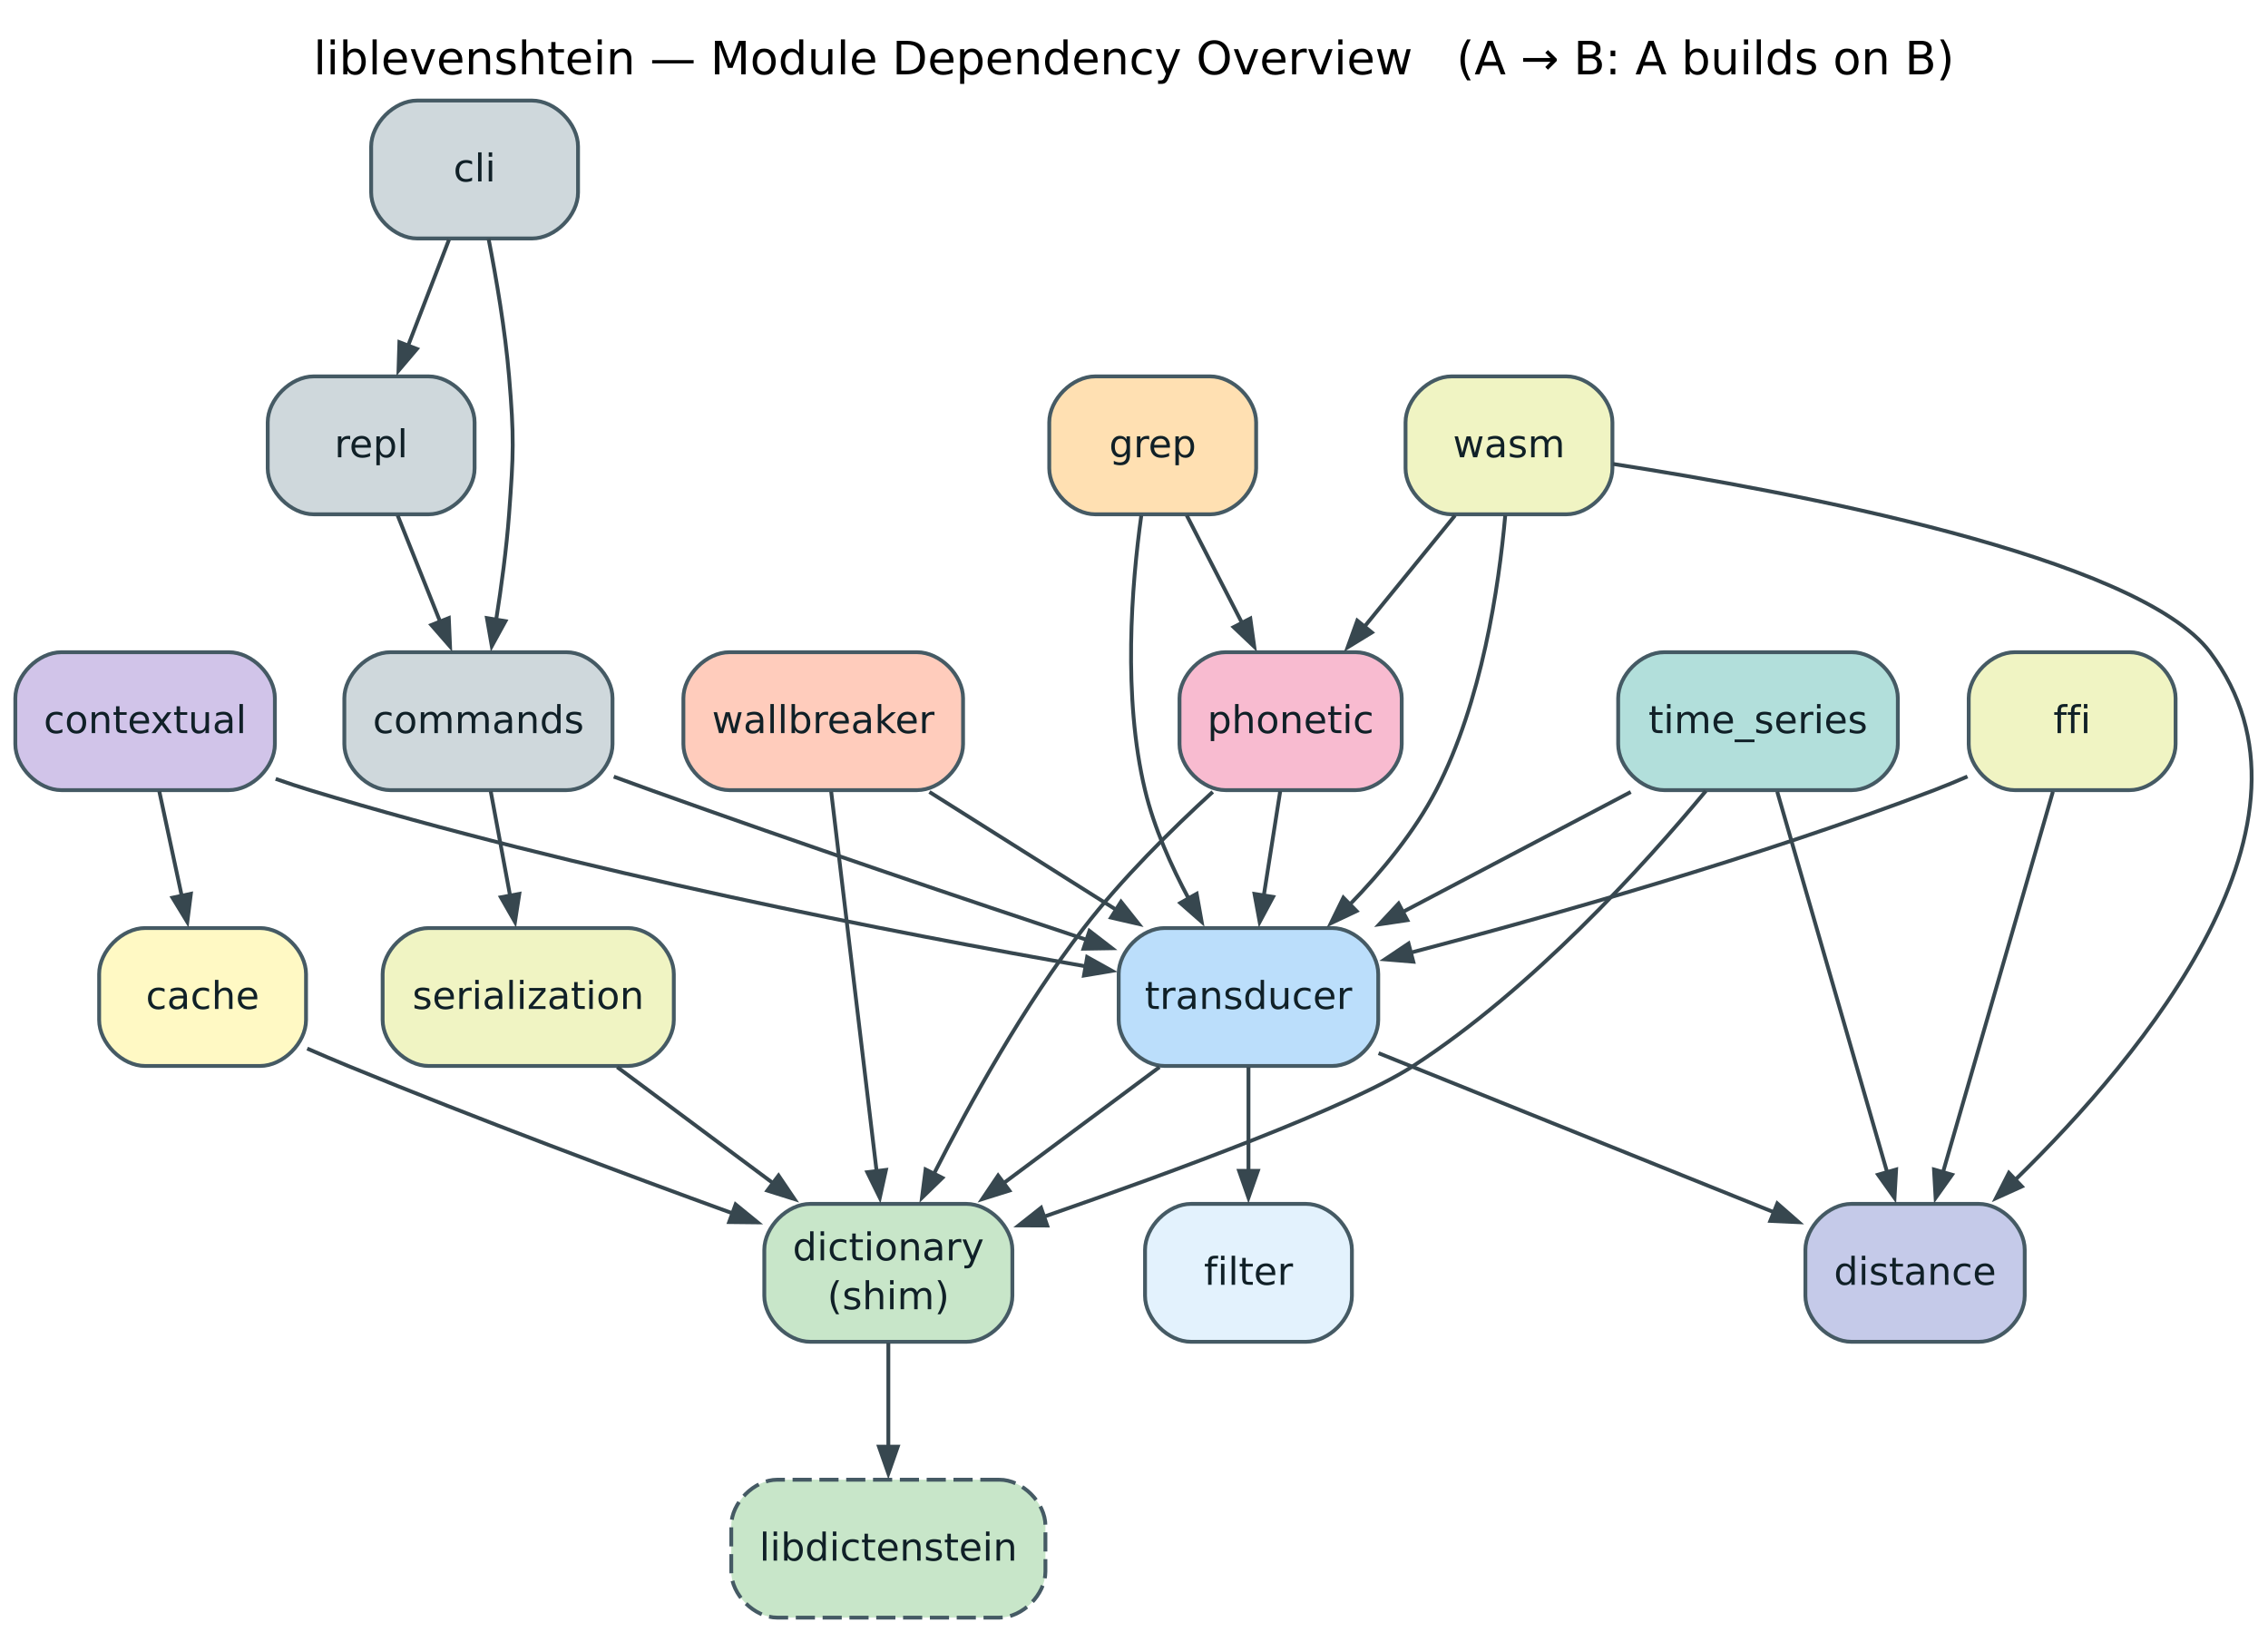
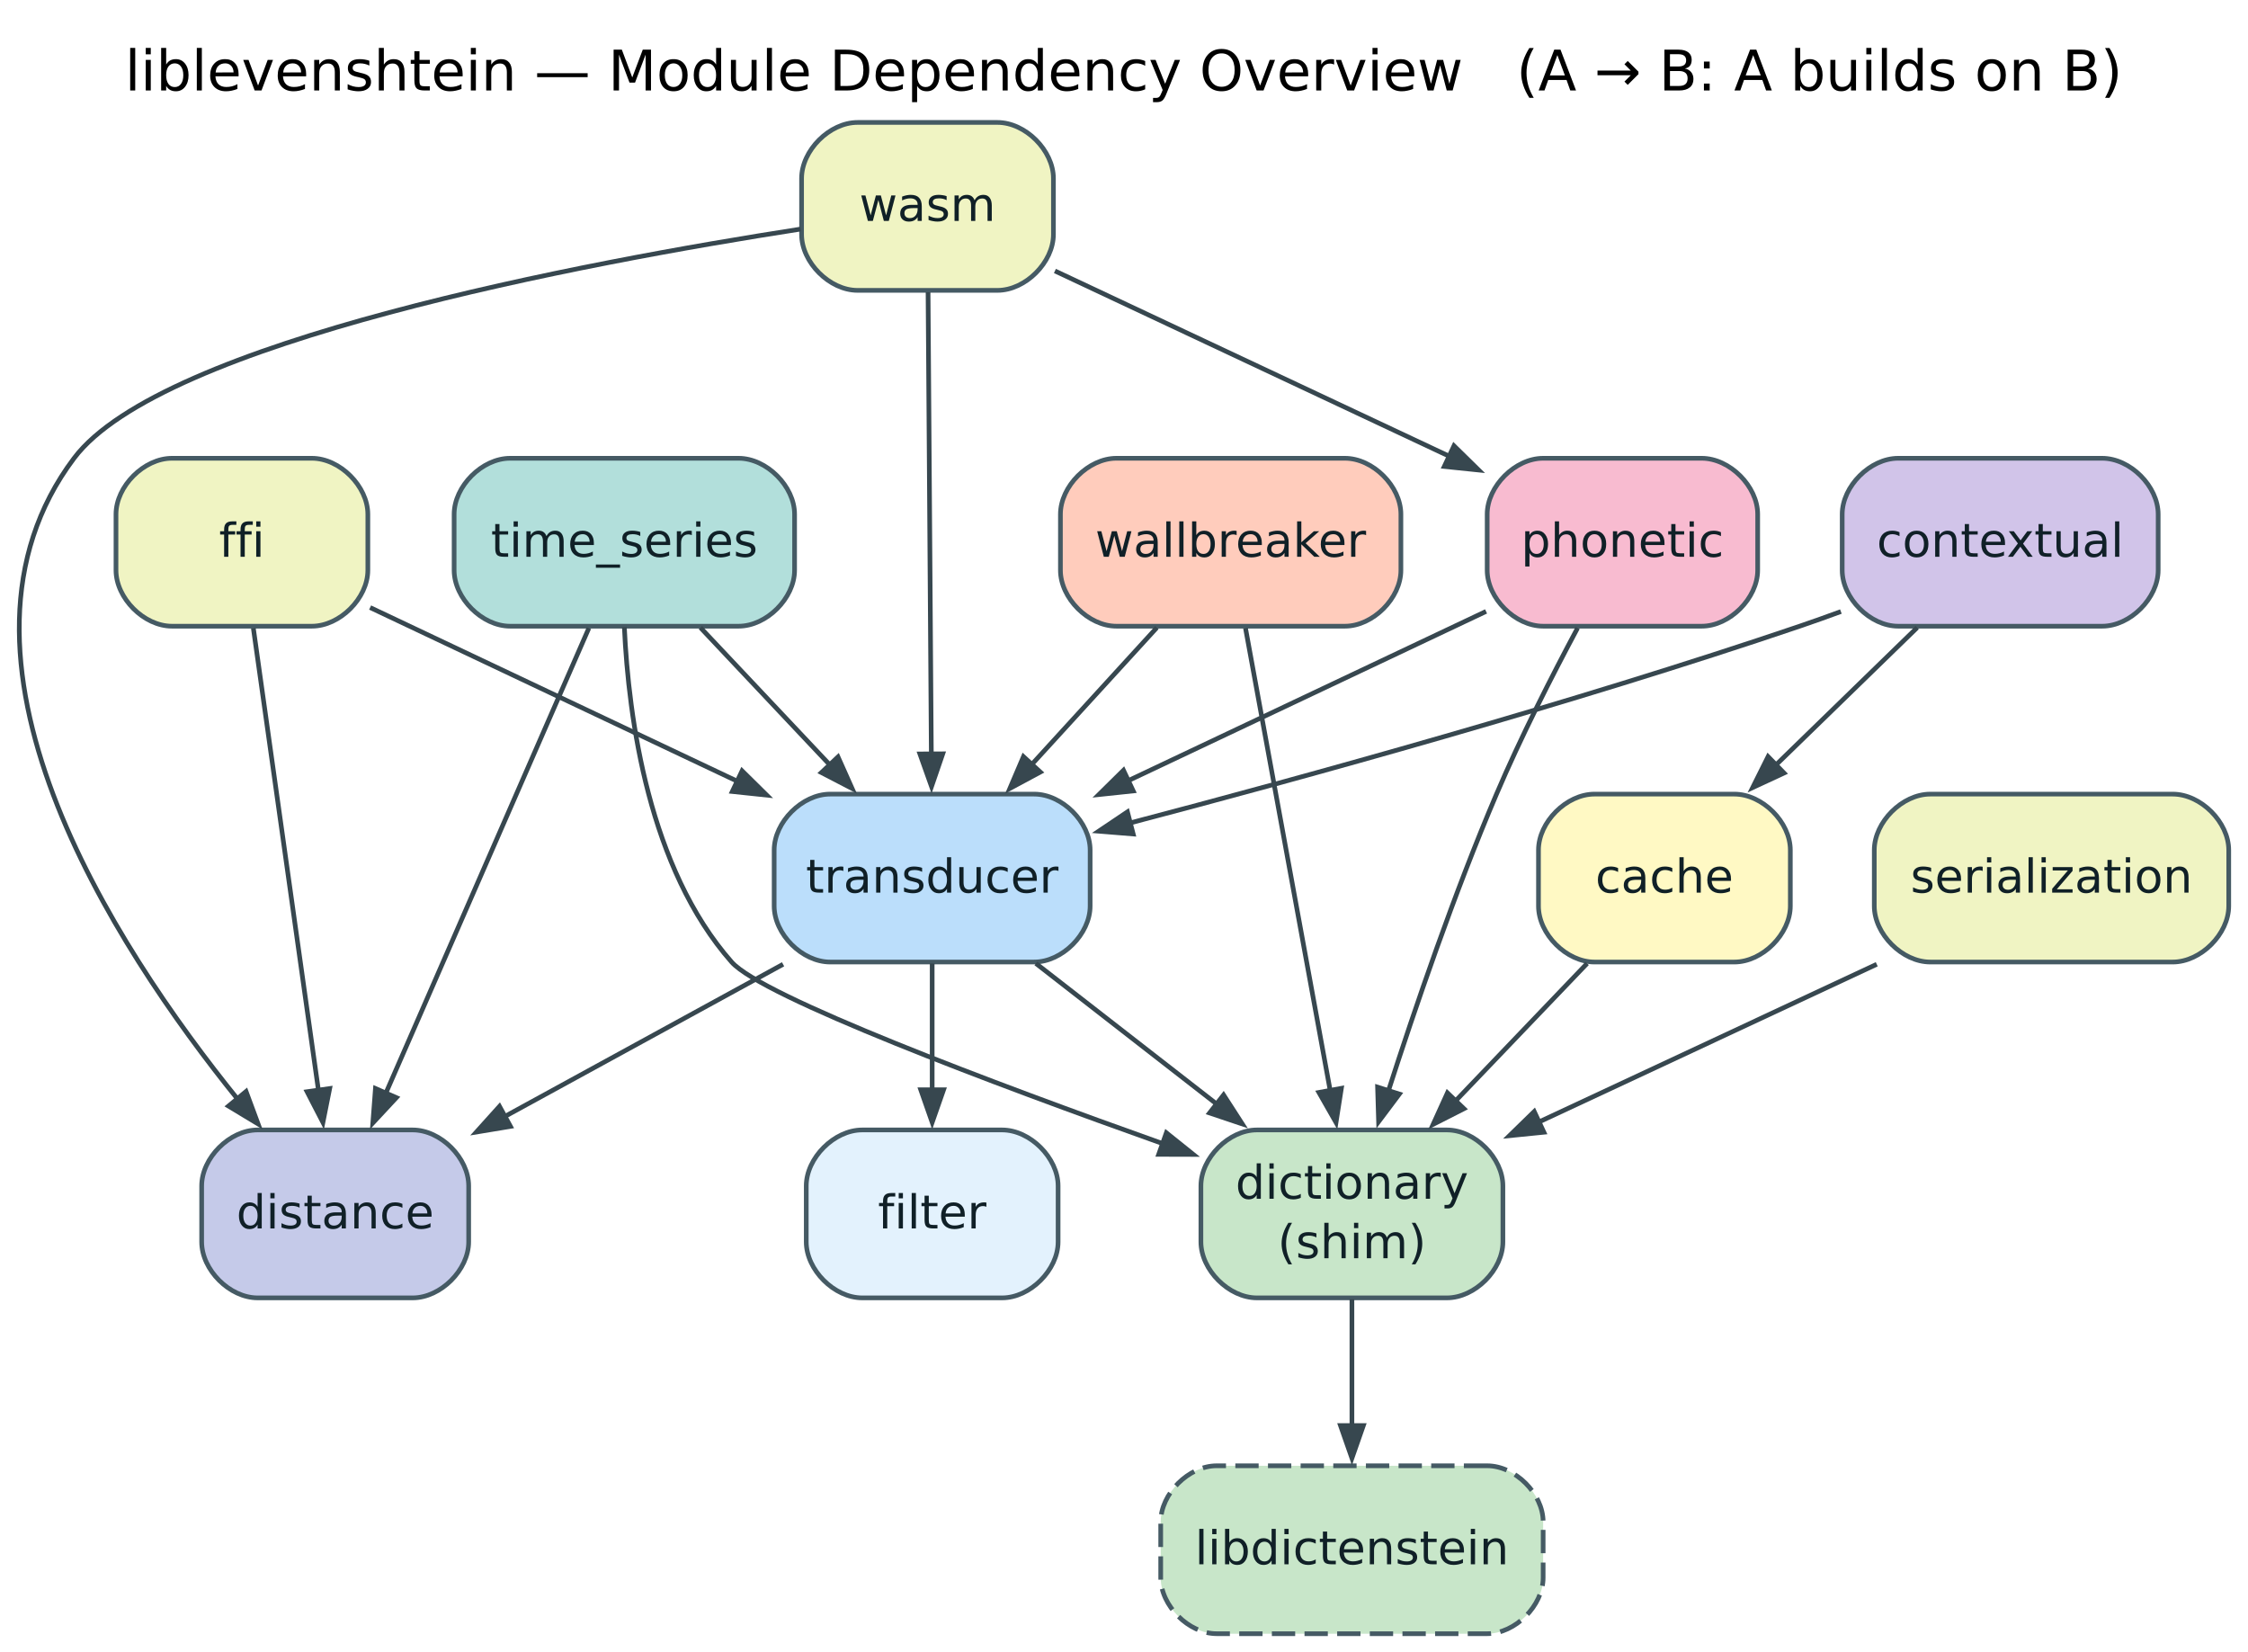
- <svg xmlns="http://www.w3.org/2000/svg" width="592pt" height="426pt" viewBox="0.00 0.00 592.00 426.00">
-   <g id="graph0" class="graph" transform="scale(1 1) rotate(0) translate(4 422.25)">
-     <text xml:space="preserve" text-anchor="middle" x="291.98" y="-402.85" font-family="DejaVu Sans" font-size="12.00">liblevenshtein — Module Dependency Overview   (A → B: A builds on B)</text>
+ <svg xmlns="http://www.w3.org/2000/svg" width="482pt" height="354pt" viewBox="0.00 0.00 482.00 354.00">
+   <g id="graph0" class="graph" transform="scale(1 1) rotate(0) translate(4 350.25)">
+     <text xml:space="preserve" text-anchor="middle" x="236.93" y="-330.85" font-family="DejaVu Sans" font-size="12.00">liblevenshtein — Module Dependency Overview   (A → B: A builds on B)</text>
    <g id="node1" class="node">
-       <path fill="#bbdefb" stroke="#455a64" d="M343.75,-180C343.75,-180 300,-180 300,-180 294,-180 288,-174 288,-168 288,-168 288,-156 288,-156 288,-150 294,-144 300,-144 300,-144 343.75,-144 343.75,-144 349.75,-144 355.75,-150 355.75,-156 355.75,-156 355.75,-168 355.75,-168 355.75,-174 349.75,-180 343.75,-180" />
-       <text xml:space="preserve" text-anchor="middle" x="321.88" y="-158.88" font-family="DejaVu Sans" font-size="10.00" fill="#102027">transducer</text>
+       <path fill="#bbdefb" stroke="#455a64" d="M217.74,-180C217.74,-180 173.99,-180 173.99,-180 167.99,-180 161.99,-174 161.99,-168 161.99,-168 161.99,-156 161.99,-156 161.99,-150 167.99,-144 173.99,-144 173.99,-144 217.74,-144 217.74,-144 223.74,-144 229.74,-150 229.74,-156 229.74,-156 229.74,-168 229.74,-168 229.74,-174 223.74,-180 217.74,-180" />
+       <text xml:space="preserve" text-anchor="middle" x="195.87" y="-158.88" font-family="DejaVu Sans" font-size="10.00" fill="#102027">transducer</text>
    </g>
    <g id="node2" class="node">
-       <path fill="#c5cae9" stroke="#455a64" d="M512.5,-108C512.5,-108 479.25,-108 479.25,-108 473.25,-108 467.25,-102 467.25,-96 467.25,-96 467.25,-84 467.25,-84 467.25,-78 473.25,-72 479.25,-72 479.25,-72 512.5,-72 512.5,-72 518.5,-72 524.5,-78 524.5,-84 524.5,-84 524.5,-96 524.5,-96 524.5,-102 518.5,-108 512.5,-108" />
-       <text xml:space="preserve" text-anchor="middle" x="495.88" y="-86.88" font-family="DejaVu Sans" font-size="10.00" fill="#102027">distance</text>
+       <path fill="#c5cae9" stroke="#455a64" d="M84.49,-108C84.49,-108 51.24,-108 51.24,-108 45.24,-108 39.24,-102 39.24,-96 39.24,-96 39.24,-84 39.24,-84 39.24,-78 45.24,-72 51.24,-72 51.24,-72 84.49,-72 84.49,-72 90.49,-72 96.49,-78 96.49,-84 96.49,-84 96.49,-96 96.49,-96 96.49,-102 90.49,-108 84.49,-108" />
+       <text xml:space="preserve" text-anchor="middle" x="67.87" y="-86.88" font-family="DejaVu Sans" font-size="10.00" fill="#102027">distance</text>
    </g>
    <g id="edge2" class="edge">
-       <path fill="none" stroke="#37474f" d="M355.84,-147.34C385.52,-135.39 428.54,-118.09 459.04,-105.82" />
-       <polygon fill="#37474f" stroke="#37474f" points="459.92,-108.11 465.5,-103.22 458.09,-103.56 459.92,-108.11" />
+       <path fill="none" stroke="#37474f" d="M163.9,-143.52C145.72,-133.58 122.91,-121.1 104.08,-110.8" />
+       <polygon fill="#37474f" stroke="#37474f" points="105.45,-108.76 98.14,-107.55 103.1,-113.06 105.45,-108.76" />
    </g>
    <g id="node3" class="node">
-       <path fill="#e3f2fd" stroke="#455a64" d="M336.88,-108C336.88,-108 306.88,-108 306.88,-108 300.88,-108 294.88,-102 294.88,-96 294.88,-96 294.88,-84 294.88,-84 294.88,-78 300.88,-72 306.88,-72 306.88,-72 336.88,-72 336.88,-72 342.88,-72 348.88,-78 348.88,-84 348.88,-84 348.88,-96 348.88,-96 348.88,-102 342.88,-108 336.88,-108" />
-       <text xml:space="preserve" text-anchor="middle" x="321.88" y="-86.88" font-family="DejaVu Sans" font-size="10.00" fill="#102027">filter</text>
+       <path fill="#e3f2fd" stroke="#455a64" d="M210.87,-108C210.87,-108 180.87,-108 180.87,-108 174.87,-108 168.87,-102 168.87,-96 168.87,-96 168.87,-84 168.87,-84 168.87,-78 174.87,-72 180.87,-72 180.87,-72 210.87,-72 210.87,-72 216.87,-72 222.87,-78 222.87,-84 222.87,-84 222.87,-96 222.87,-96 222.87,-102 216.87,-108 210.87,-108" />
+       <text xml:space="preserve" text-anchor="middle" x="195.87" y="-86.88" font-family="DejaVu Sans" font-size="10.00" fill="#102027">filter</text>
    </g>
    <g id="edge3" class="edge">
-       <path fill="none" stroke="#37474f" d="M321.88,-143.7C321.88,-135.47 321.88,-125.48 321.88,-116.42" />
-       <polygon fill="#37474f" stroke="#37474f" points="324.33,-116.62 321.88,-109.62 319.43,-116.62 324.33,-116.62" />
+       <path fill="none" stroke="#37474f" d="M195.87,-143.7C195.87,-135.47 195.87,-125.48 195.87,-116.42" />
+       <polygon fill="#37474f" stroke="#37474f" points="198.32,-116.62 195.87,-109.62 193.42,-116.62 198.32,-116.62" />
    </g>
    <g id="node4" class="node">
-       <path fill="#c8e6c9" stroke="#455a64" d="M248.25,-108C248.25,-108 207.5,-108 207.5,-108 201.5,-108 195.5,-102 195.5,-96 195.5,-96 195.5,-84 195.5,-84 195.5,-78 201.5,-72 207.5,-72 207.5,-72 248.25,-72 248.25,-72 254.25,-72 260.25,-78 260.25,-84 260.25,-84 260.25,-96 260.25,-96 260.25,-102 254.25,-108 248.25,-108" />
-       <text xml:space="preserve" text-anchor="middle" x="227.88" y="-93.25" font-family="DejaVu Sans" font-size="10.00" fill="#102027">dictionary</text>
-       <text xml:space="preserve" text-anchor="middle" x="227.88" y="-80.5" font-family="DejaVu Sans" font-size="10.00" fill="#102027">(shim)</text>
+       <path fill="#c8e6c9" stroke="#455a64" d="M306.24,-108C306.24,-108 265.49,-108 265.49,-108 259.49,-108 253.49,-102 253.49,-96 253.49,-96 253.49,-84 253.49,-84 253.49,-78 259.49,-72 265.49,-72 265.49,-72 306.24,-72 306.24,-72 312.24,-72 318.24,-78 318.24,-84 318.24,-84 318.24,-96 318.24,-96 318.24,-102 312.24,-108 306.24,-108" />
+       <text xml:space="preserve" text-anchor="middle" x="285.87" y="-93.25" font-family="DejaVu Sans" font-size="10.00" fill="#102027">dictionary</text>
+       <text xml:space="preserve" text-anchor="middle" x="285.87" y="-80.5" font-family="DejaVu Sans" font-size="10.00" fill="#102027">(shim)</text>
    </g>
    <g id="edge1" class="edge">
-       <path fill="none" stroke="#37474f" d="M298.64,-143.7C286.32,-134.53 271.06,-123.16 257.86,-113.33" />
-       <polygon fill="#37474f" stroke="#37474f" points="259.46,-111.47 252.38,-109.25 256.53,-115.4 259.46,-111.47" />
+       <path fill="none" stroke="#37474f" d="M218.11,-143.7C229.9,-134.53 244.52,-123.16 257.16,-113.33" />
+       <polygon fill="#37474f" stroke="#37474f" points="258.35,-115.51 262.37,-109.28 255.34,-111.64 258.35,-115.51" />
    </g>
    <g id="node5" class="node">
-       <path fill="#c8e6c9" stroke="#455a64" stroke-dasharray="5,2" d="M256.88,-36C256.88,-36 198.88,-36 198.88,-36 192.88,-36 186.88,-30 186.88,-24 186.88,-24 186.88,-12 186.88,-12 186.88,-6 192.88,0 198.88,0 198.88,0 256.88,0 256.88,0 262.88,0 268.88,-6 268.88,-12 268.88,-12 268.88,-24 268.88,-24 268.88,-30 262.88,-36 256.88,-36" />
-       <text xml:space="preserve" text-anchor="middle" x="227.88" y="-14.88" font-family="DejaVu Sans" font-size="10.00" fill="#102027">libdictenstein</text>
+       <path fill="#c8e6c9" stroke="#455a64" stroke-dasharray="5,2" d="M314.87,-36C314.87,-36 256.87,-36 256.87,-36 250.87,-36 244.87,-30 244.87,-24 244.87,-24 244.87,-12 244.87,-12 244.87,-6 250.87,0 256.87,0 256.87,0 314.87,0 314.87,0 320.87,0 326.87,-6 326.87,-12 326.87,-12 326.87,-24 326.87,-24 326.87,-30 320.87,-36 314.87,-36" />
+       <text xml:space="preserve" text-anchor="middle" x="285.87" y="-14.88" font-family="DejaVu Sans" font-size="10.00" fill="#102027">libdictenstein</text>
    </g>
    <g id="edge4" class="edge">
-       <path fill="none" stroke="#37474f" d="M227.88,-71.7C227.88,-63.47 227.88,-53.48 227.88,-44.42" />
-       <polygon fill="#37474f" stroke="#37474f" points="230.33,-44.62 227.88,-37.62 225.43,-44.62 230.33,-44.62" />
+       <path fill="none" stroke="#37474f" d="M285.87,-71.7C285.87,-63.47 285.87,-53.48 285.87,-44.42" />
+       <polygon fill="#37474f" stroke="#37474f" points="288.32,-44.62 285.87,-37.62 283.42,-44.62 288.32,-44.62" />
    </g>
    <g id="node6" class="node">
-       <path fill="#f8bbd0" stroke="#455a64" d="M349.88,-252C349.88,-252 315.88,-252 315.88,-252 309.88,-252 303.88,-246 303.88,-240 303.88,-240 303.88,-228 303.88,-228 303.88,-222 309.88,-216 315.88,-216 315.88,-216 349.88,-216 349.88,-216 355.88,-216 361.88,-222 361.88,-228 361.88,-228 361.88,-240 361.88,-240 361.88,-246 355.88,-252 349.88,-252" />
-       <text xml:space="preserve" text-anchor="middle" x="332.88" y="-230.88" font-family="DejaVu Sans" font-size="10.00" fill="#102027">phonetic</text>
+       <path fill="#f8bbd0" stroke="#455a64" d="M360.87,-252C360.87,-252 326.87,-252 326.87,-252 320.87,-252 314.87,-246 314.87,-240 314.87,-240 314.87,-228 314.87,-228 314.87,-222 320.87,-216 326.87,-216 326.87,-216 360.87,-216 360.87,-216 366.87,-216 372.87,-222 372.87,-228 372.87,-228 372.87,-240 372.87,-240 372.87,-246 366.87,-252 360.87,-252" />
+       <text xml:space="preserve" text-anchor="middle" x="343.87" y="-230.88" font-family="DejaVu Sans" font-size="10.00" fill="#102027">phonetic</text>
    </g>
    <g id="edge5" class="edge">
-       <path fill="none" stroke="#37474f" d="M330.16,-215.7C328.86,-207.47 327.29,-197.48 325.87,-188.42" />
-       <polygon fill="#37474f" stroke="#37474f" points="328.3,-188.13 324.8,-181.6 323.46,-188.9 328.3,-188.13" />
+       <path fill="none" stroke="#37474f" d="M314.63,-219.17C292.64,-208.77 262.21,-194.38 237.65,-182.76" />
+       <polygon fill="#37474f" stroke="#37474f" points="238.98,-180.68 231.61,-179.9 236.89,-185.11 238.98,-180.68" />
    </g>
    <g id="edge6" class="edge">
-       <path fill="none" stroke="#37474f" d="M312.55,-215.54C301.81,-205.73 288.83,-192.89 278.88,-180 263.26,-159.77 249.12,-134.26 239.72,-115.74" />
-       <polygon fill="#37474f" stroke="#37474f" points="241.98,-114.79 236.66,-109.62 237.6,-116.98 241.98,-114.79" />
+       <path fill="none" stroke="#37474f" d="M334.26,-215.62C328.8,-205.41 322.05,-192.16 316.87,-180 307.85,-158.86 299.39,-134.12 293.6,-116.1" />
+       <polygon fill="#37474f" stroke="#37474f" points="296.04,-115.7 291.59,-109.77 291.37,-117.18 296.04,-115.7" />
    </g>
    <g id="node7" class="node">
-       <path fill="#b2dfdb" stroke="#455a64" d="M479.38,-252C479.38,-252 430.38,-252 430.38,-252 424.38,-252 418.38,-246 418.38,-240 418.38,-240 418.38,-228 418.38,-228 418.38,-222 424.38,-216 430.38,-216 430.38,-216 479.38,-216 479.38,-216 485.38,-216 491.38,-222 491.38,-228 491.38,-228 491.38,-240 491.38,-240 491.38,-246 485.38,-252 479.38,-252" />
-       <text xml:space="preserve" text-anchor="middle" x="454.88" y="-230.88" font-family="DejaVu Sans" font-size="10.00" fill="#102027">time_series</text>
+       <path fill="#b2dfdb" stroke="#455a64" d="M154.37,-252C154.37,-252 105.37,-252 105.37,-252 99.37,-252 93.37,-246 93.37,-240 93.37,-240 93.37,-228 93.37,-228 93.37,-222 99.37,-216 105.37,-216 105.37,-216 154.37,-216 154.37,-216 160.37,-216 166.37,-222 166.37,-228 166.37,-228 166.37,-240 166.37,-240 166.37,-246 160.37,-252 154.37,-252" />
+       <text xml:space="preserve" text-anchor="middle" x="129.87" y="-230.88" font-family="DejaVu Sans" font-size="10.00" fill="#102027">time_series</text>
    </g>
    <g id="edge7" class="edge">
-       <path fill="none" stroke="#37474f" d="M421.66,-215.52C403.59,-206.01 381.1,-194.17 362.06,-184.15" />
-       <polygon fill="#37474f" stroke="#37474f" points="363.34,-182.06 356.01,-180.97 361.06,-186.39 363.34,-182.06" />
+       <path fill="none" stroke="#37474f" d="M146.18,-215.7C154.57,-206.8 164.92,-195.82 173.99,-186.2" />
+       <polygon fill="#37474f" stroke="#37474f" points="175.68,-187.98 178.7,-181.21 172.12,-184.62 175.68,-187.98" />
    </g>
    <g id="edge9" class="edge">
-       <path fill="none" stroke="#37474f" d="M459.9,-215.59C467.1,-190.65 480.39,-144.62 488.65,-116.03" />
-       <polygon fill="#37474f" stroke="#37474f" points="490.93,-116.97 490.51,-109.57 486.22,-115.61 490.93,-116.97" />
+       <path fill="none" stroke="#37474f" d="M122.26,-215.59C111.33,-190.54 91.1,-144.22 78.63,-115.66" />
+       <polygon fill="#37474f" stroke="#37474f" points="80.99,-114.93 75.94,-109.5 76.5,-116.89 80.99,-114.93" />
    </g>
    <g id="edge8" class="edge">
-       <path fill="none" stroke="#37474f" d="M441.27,-215.79C424.94,-196.12 395.87,-164.06 364.88,-144 348.47,-133.38 302.63,-116.49 268.46,-104.64" />
-       <polygon fill="#37474f" stroke="#37474f" points="269.34,-102.35 261.92,-102.38 267.74,-106.98 269.34,-102.35" />
+       <path fill="none" stroke="#37474f" d="M129.87,-215.81C130.78,-196.16 135.14,-164.12 152.87,-144 159.39,-136.6 208.94,-118 245.66,-104.94" />
+       <polygon fill="#37474f" stroke="#37474f" points="246.08,-107.39 251.86,-102.75 244.44,-102.77 246.08,-107.39" />
    </g>
    <g id="node8" class="node">
-       <path fill="#ffccbc" stroke="#455a64" d="M235.38,-252C235.38,-252 186.38,-252 186.38,-252 180.38,-252 174.38,-246 174.38,-240 174.38,-240 174.38,-228 174.38,-228 174.38,-222 180.38,-216 186.38,-216 186.38,-216 235.38,-216 235.38,-216 241.38,-216 247.38,-222 247.38,-228 247.38,-228 247.38,-240 247.38,-240 247.38,-246 241.38,-252 235.38,-252" />
-       <text xml:space="preserve" text-anchor="middle" x="210.88" y="-230.88" font-family="DejaVu Sans" font-size="10.00" fill="#102027">wallbreaker</text>
+       <path fill="#ffccbc" stroke="#455a64" d="M284.37,-252C284.37,-252 235.37,-252 235.37,-252 229.37,-252 223.37,-246 223.37,-240 223.37,-240 223.37,-228 223.37,-228 223.37,-222 229.37,-216 235.37,-216 235.37,-216 284.37,-216 284.37,-216 290.37,-216 296.37,-222 296.37,-228 296.37,-228 296.37,-240 296.37,-240 296.37,-246 290.37,-252 284.37,-252" />
+       <text xml:space="preserve" text-anchor="middle" x="259.87" y="-230.88" font-family="DejaVu Sans" font-size="10.00" fill="#102027">wallbreaker</text>
    </g>
    <g id="edge10" class="edge">
-       <path fill="none" stroke="#37474f" d="M238.6,-215.52C253.41,-206.18 271.78,-194.59 287.49,-184.68" />
-       <polygon fill="#37474f" stroke="#37474f" points="288.61,-186.87 293.22,-181.07 286,-182.73 288.61,-186.87" />
+       <path fill="none" stroke="#37474f" d="M244.05,-215.7C235.91,-206.8 225.88,-195.82 217.08,-186.2" />
+       <polygon fill="#37474f" stroke="#37474f" points="219.06,-184.73 212.53,-181.22 215.44,-188.04 219.06,-184.73" />
    </g>
    <g id="edge11" class="edge">
-       <path fill="none" stroke="#37474f" d="M212.96,-215.59C215.93,-190.76 221.41,-145.01 224.83,-116.4" />
-       <polygon fill="#37474f" stroke="#37474f" points="227.25,-116.86 225.65,-109.61 222.38,-116.27 227.25,-116.86" />
+       <path fill="none" stroke="#37474f" d="M263.05,-215.59C267.6,-190.76 275.98,-145.01 281.22,-116.4" />
+       <polygon fill="#37474f" stroke="#37474f" points="283.61,-116.93 282.46,-109.6 278.79,-116.04 283.61,-116.93" />
    </g>
    <g id="node9" class="node">
-       <path fill="#d1c4e9" stroke="#455a64" d="M55.75,-252C55.75,-252 12,-252 12,-252 6,-252 0,-246 0,-240 0,-240 0,-228 0,-228 0,-222 6,-216 12,-216 12,-216 55.75,-216 55.75,-216 61.75,-216 67.75,-222 67.75,-228 67.75,-228 67.75,-240 67.75,-240 67.75,-246 61.75,-252 55.75,-252" />
-       <text xml:space="preserve" text-anchor="middle" x="33.88" y="-230.88" font-family="DejaVu Sans" font-size="10.00" fill="#102027">contextual</text>
+       <path fill="#d1c4e9" stroke="#455a64" d="M446.74,-252C446.74,-252 402.99,-252 402.99,-252 396.99,-252 390.99,-246 390.99,-240 390.99,-240 390.99,-228 390.99,-228 390.99,-222 396.99,-216 402.99,-216 402.99,-216 446.74,-216 446.74,-216 452.74,-216 458.74,-222 458.74,-228 458.74,-228 458.74,-240 458.74,-240 458.74,-246 452.74,-252 446.74,-252" />
+       <text xml:space="preserve" text-anchor="middle" x="424.87" y="-230.88" font-family="DejaVu Sans" font-size="10.00" fill="#102027">contextual</text>
    </g>
    <g id="edge12" class="edge">
-       <path fill="none" stroke="#37474f" d="M67.96,-218.94C70.96,-217.88 73.96,-216.89 76.88,-216 146.75,-194.79 230.28,-178.61 279.55,-169.98" />
-       <polygon fill="#37474f" stroke="#37474f" points="279.77,-172.43 286.25,-168.82 278.94,-167.6 279.77,-172.43" />
+       <path fill="none" stroke="#37474f" d="M390.71,-219.14C387.73,-218.04 384.75,-216.98 381.87,-216 333.03,-199.43 275.85,-183.67 237.91,-173.71" />
+       <polygon fill="#37474f" stroke="#37474f" points="238.97,-171.45 231.58,-172.05 237.74,-176.19 238.97,-171.45" />
    </g>
    <g id="node10" class="node">
-       <path fill="#fff9c4" stroke="#455a64" d="M63.88,-180C63.88,-180 33.88,-180 33.88,-180 27.88,-180 21.88,-174 21.88,-168 21.88,-168 21.88,-156 21.88,-156 21.88,-150 27.88,-144 33.88,-144 33.88,-144 63.88,-144 63.88,-144 69.88,-144 75.88,-150 75.88,-156 75.88,-156 75.88,-168 75.88,-168 75.88,-174 69.88,-180 63.88,-180" />
-       <text xml:space="preserve" text-anchor="middle" x="48.88" y="-158.88" font-family="DejaVu Sans" font-size="10.00" fill="#102027">cache</text>
+       <path fill="#fff9c4" stroke="#455a64" d="M367.87,-180C367.87,-180 337.87,-180 337.87,-180 331.87,-180 325.87,-174 325.87,-168 325.87,-168 325.87,-156 325.87,-156 325.87,-150 331.87,-144 337.87,-144 337.87,-144 367.87,-144 367.87,-144 373.87,-144 379.87,-150 379.87,-156 379.87,-156 379.87,-168 379.87,-168 379.87,-174 373.87,-180 367.87,-180" />
+       <text xml:space="preserve" text-anchor="middle" x="352.87" y="-158.88" font-family="DejaVu Sans" font-size="10.00" fill="#102027">cache</text>
    </g>
    <g id="edge13" class="edge">
-       <path fill="none" stroke="#37474f" d="M37.58,-215.7C39.34,-207.47 41.49,-197.48 43.43,-188.42" />
-       <polygon fill="#37474f" stroke="#37474f" points="45.82,-188.94 44.89,-181.58 41.03,-187.92 45.82,-188.94" />
+       <path fill="none" stroke="#37474f" d="M407.07,-215.7C397.89,-206.78 386.58,-195.78 376.67,-186.14" />
+       <polygon fill="#37474f" stroke="#37474f" points="378.52,-184.52 371.79,-181.4 375.1,-188.04 378.52,-184.52" />
    </g>
    <g id="edge14" class="edge">
-       <path fill="none" stroke="#37474f" d="M76.19,-148.54C79.77,-146.98 83.4,-145.43 86.88,-144 120.48,-130.18 159.14,-115.75 187.47,-105.44" />
-       <polygon fill="#37474f" stroke="#37474f" points="188.01,-107.86 193.75,-103.17 186.33,-103.25 188.01,-107.86" />
+       <path fill="none" stroke="#37474f" d="M336.3,-143.7C327.78,-134.8 317.28,-123.82 308.07,-114.2" />
+       <polygon fill="#37474f" stroke="#37474f" points="309.89,-112.56 303.28,-109.2 306.35,-115.95 309.89,-112.56" />
    </g>
    <g id="node11" class="node">
-       <path fill="#ffe0b2" stroke="#455a64" d="M311.88,-324C311.88,-324 281.88,-324 281.88,-324 275.88,-324 269.88,-318 269.88,-312 269.88,-312 269.88,-300 269.88,-300 269.88,-294 275.88,-288 281.88,-288 281.88,-288 311.88,-288 311.88,-288 317.88,-288 323.88,-294 323.88,-300 323.88,-300 323.88,-312 323.88,-312 323.88,-318 317.88,-324 311.88,-324" />
-       <text xml:space="preserve" text-anchor="middle" x="296.88" y="-302.88" font-family="DejaVu Sans" font-size="10.00" fill="#102027">grep</text>
+       <path fill="#f0f4c3" stroke="#455a64" d="M461.87,-180C461.87,-180 409.87,-180 409.87,-180 403.87,-180 397.87,-174 397.87,-168 397.87,-168 397.87,-156 397.87,-156 397.87,-150 403.87,-144 409.87,-144 409.87,-144 461.87,-144 461.87,-144 467.87,-144 473.87,-150 473.87,-156 473.87,-156 473.87,-168 473.87,-168 473.87,-174 467.87,-180 461.87,-180" />
+       <text xml:space="preserve" text-anchor="middle" x="435.87" y="-158.88" font-family="DejaVu Sans" font-size="10.00" fill="#102027">serialization</text>
+     </g>
+     <g id="edge15" class="edge">
+       <path fill="none" stroke="#37474f" d="M398.4,-143.52C376.36,-133.23 348.48,-120.22 325.99,-109.72" />
+       <polygon fill="#37474f" stroke="#37474f" points="327.03,-107.51 319.65,-106.77 324.96,-111.95 327.03,-107.51" />
+     </g>
+     <g id="node12" class="node">
+       <path fill="#f0f4c3" stroke="#455a64" d="M209.87,-324C209.87,-324 179.87,-324 179.87,-324 173.87,-324 167.87,-318 167.87,-312 167.87,-312 167.87,-300 167.87,-300 167.87,-294 173.87,-288 179.87,-288 179.87,-288 209.87,-288 209.87,-288 215.87,-288 221.87,-294 221.87,-300 221.87,-300 221.87,-312 221.87,-312 221.87,-318 215.87,-324 209.87,-324" />
+       <text xml:space="preserve" text-anchor="middle" x="194.87" y="-302.88" font-family="DejaVu Sans" font-size="10.00" fill="#102027">wasm</text>
    </g>
    <g id="edge16" class="edge">
-       <path fill="none" stroke="#37474f" d="M293.9,-287.66C291.38,-269.52 289.03,-240.35 294.88,-216 297.22,-206.21 301.7,-196.2 306.34,-187.55" />
-       <polygon fill="#37474f" stroke="#37474f" points="308.36,-188.95 309.66,-181.65 304.09,-186.54 308.36,-188.95" />
+       <path fill="none" stroke="#37474f" d="M194.99,-287.59C195.16,-262.76 195.49,-217.01 195.69,-188.4" />
+       <polygon fill="#37474f" stroke="#37474f" points="198.14,-188.64 195.73,-181.62 193.24,-188.61 198.14,-188.64" />
    </g>
-     <g id="edge15" class="edge">
-       <path fill="none" stroke="#37474f" d="M305.77,-287.7C310.13,-279.22 315.46,-268.86 320.23,-259.58" />
-       <polygon fill="#37474f" stroke="#37474f" points="322.36,-260.8 323.39,-253.45 318.01,-258.55 322.36,-260.8" />
-     </g>
-     <g id="node12" class="node">
-       <path fill="#cfd8dc" stroke="#455a64" d="M143.88,-252C143.88,-252 97.88,-252 97.88,-252 91.88,-252 85.88,-246 85.88,-240 85.88,-240 85.88,-228 85.88,-228 85.88,-222 91.88,-216 97.88,-216 97.88,-216 143.88,-216 143.88,-216 149.88,-216 155.88,-222 155.88,-228 155.88,-228 155.88,-240 155.88,-240 155.88,-246 149.88,-252 143.88,-252" />
-       <text xml:space="preserve" text-anchor="middle" x="120.88" y="-230.88" font-family="DejaVu Sans" font-size="10.00" fill="#102027">commands</text>
+     <g id="edge18" class="edge">
+       <path fill="none" stroke="#37474f" d="M167.68,-301.14C121.44,-293.97 30.64,-276.99 11.87,-252 -19.97,-209.64 20.13,-147.77 47.11,-114.41" />
+       <polygon fill="#37474f" stroke="#37474f" points="48.76,-116.25 51.34,-109.29 44.99,-113.12 48.76,-116.25" />
    </g>
    <g id="edge17" class="edge">
-       <path fill="none" stroke="#37474f" d="M156.21,-219.52C159.47,-218.32 162.73,-217.13 165.88,-216 204.35,-202.2 248.47,-187.3 279.96,-176.82" />
-       <polygon fill="#37474f" stroke="#37474f" points="280.37,-179.26 286.24,-174.73 278.82,-174.61 280.37,-179.26" />
-     </g>
-     <g id="node15" class="node">
-       <path fill="#f0f4c3" stroke="#455a64" d="M159.88,-180C159.88,-180 107.88,-180 107.88,-180 101.88,-180 95.88,-174 95.88,-168 95.88,-168 95.88,-156 95.88,-156 95.88,-150 101.88,-144 107.88,-144 107.88,-144 159.88,-144 159.88,-144 165.88,-144 171.88,-150 171.88,-156 171.88,-156 171.88,-168 171.88,-168 171.88,-174 165.88,-180 159.88,-180" />
-       <text xml:space="preserve" text-anchor="middle" x="133.88" y="-158.88" font-family="DejaVu Sans" font-size="10.00" fill="#102027">serialization</text>
-     </g>
-     <g id="edge18" class="edge">
-       <path fill="none" stroke="#37474f" d="M124.09,-215.7C125.62,-207.47 127.47,-197.48 129.15,-188.42" />
-       <polygon fill="#37474f" stroke="#37474f" points="131.55,-188.92 130.42,-181.59 126.74,-188.03 131.55,-188.92" />
+       <path fill="none" stroke="#37474f" d="M222.19,-292.16C245.98,-280.99 280.65,-264.7 306.9,-252.36" />
+       <polygon fill="#37474f" stroke="#37474f" points="307.75,-254.67 313.04,-249.48 305.67,-250.24 307.75,-254.67" />
    </g>
    <g id="node13" class="node">
-       <path fill="#cfd8dc" stroke="#455a64" d="M134.88,-396C134.88,-396 104.88,-396 104.88,-396 98.88,-396 92.88,-390 92.88,-384 92.88,-384 92.88,-372 92.88,-372 92.88,-366 98.88,-360 104.88,-360 104.88,-360 134.88,-360 134.88,-360 140.88,-360 146.88,-366 146.88,-372 146.88,-372 146.88,-384 146.88,-384 146.88,-390 140.88,-396 134.88,-396" />
-       <text xml:space="preserve" text-anchor="middle" x="119.88" y="-374.88" font-family="DejaVu Sans" font-size="10.00" fill="#102027">cli</text>
+       <path fill="#f0f4c3" stroke="#455a64" d="M62.87,-252C62.87,-252 32.87,-252 32.87,-252 26.87,-252 20.87,-246 20.87,-240 20.87,-240 20.87,-228 20.87,-228 20.87,-222 26.87,-216 32.87,-216 32.87,-216 62.87,-216 62.87,-216 68.87,-216 74.87,-222 74.87,-228 74.87,-228 74.87,-240 74.87,-240 74.87,-246 68.87,-252 62.87,-252" />
+       <text xml:space="preserve" text-anchor="middle" x="47.87" y="-230.88" font-family="DejaVu Sans" font-size="10.00" fill="#102027">ffi</text>
+     </g>
+     <g id="edge20" class="edge">
+       <path fill="none" stroke="#37474f" d="M75.36,-220C97.48,-209.53 128.92,-194.66 154.15,-182.73" />
+       <polygon fill="#37474f" stroke="#37474f" points="155.11,-184.99 160.39,-179.78 153.01,-180.56 155.11,-184.99" />
    </g>
    <g id="edge19" class="edge">
-       <path fill="none" stroke="#37474f" d="M123.53,-359.91C125.55,-349.57 127.86,-336.09 128.88,-324 130.22,-308.06 130.07,-303.96 128.88,-288 128.2,-278.95 126.87,-269.11 125.5,-260.39" />
-       <polygon fill="#37474f" stroke="#37474f" points="127.93,-260.11 124.37,-253.61 123.1,-260.91 127.93,-260.11" />
-     </g>
-     <g id="node14" class="node">
-       <path fill="#cfd8dc" stroke="#455a64" d="M107.88,-324C107.88,-324 77.88,-324 77.88,-324 71.88,-324 65.88,-318 65.88,-312 65.88,-312 65.88,-300 65.88,-300 65.88,-294 71.88,-288 77.88,-288 77.88,-288 107.88,-288 107.88,-288 113.88,-288 119.88,-294 119.88,-300 119.88,-300 119.88,-312 119.88,-312 119.88,-318 113.88,-324 107.88,-324" />
-       <text xml:space="preserve" text-anchor="middle" x="92.88" y="-302.88" font-family="DejaVu Sans" font-size="10.00" fill="#102027">repl</text>
-     </g>
-     <g id="edge20" class="edge">
-       <path fill="none" stroke="#37474f" d="M113.2,-359.7C109.96,-351.3 106.02,-341.07 102.46,-331.86" />
-       <polygon fill="#37474f" stroke="#37474f" points="104.82,-331.17 100.02,-325.52 100.25,-332.93 104.82,-331.17" />
-     </g>
-     <g id="edge21" class="edge">
-       <path fill="none" stroke="#37474f" d="M99.8,-287.7C103.15,-279.3 107.25,-269.07 110.93,-259.86" />
-       <polygon fill="#37474f" stroke="#37474f" points="113.15,-260.92 113.47,-253.51 108.6,-259.1 113.15,-260.92" />
-     </g>
-     <g id="edge22" class="edge">
-       <path fill="none" stroke="#37474f" d="M157.11,-143.7C169.43,-134.53 184.69,-123.16 197.89,-113.33" />
-       <polygon fill="#37474f" stroke="#37474f" points="199.22,-115.4 203.37,-109.25 196.29,-111.47 199.22,-115.4" />
-     </g>
-     <g id="node16" class="node">
-       <path fill="#f0f4c3" stroke="#455a64" d="M404.88,-324C404.88,-324 374.88,-324 374.88,-324 368.88,-324 362.88,-318 362.88,-312 362.88,-312 362.88,-300 362.88,-300 362.88,-294 368.88,-288 374.88,-288 374.88,-288 404.88,-288 404.88,-288 410.88,-288 416.88,-294 416.88,-300 416.88,-300 416.88,-312 416.88,-312 416.88,-318 410.88,-324 404.88,-324" />
-       <text xml:space="preserve" text-anchor="middle" x="389.88" y="-302.88" font-family="DejaVu Sans" font-size="10.00" fill="#102027">wasm</text>
-     </g>
-     <g id="edge23" class="edge">
-       <path fill="none" stroke="#37474f" d="M388.9,-287.69C387.24,-269.06 382.8,-239 370.88,-216 365.21,-205.08 356.69,-194.74 348.33,-186.14" />
-       <polygon fill="#37474f" stroke="#37474f" points="350.09,-184.44 343.39,-181.27 346.65,-187.93 350.09,-184.44" />
-     </g>
-     <g id="edge25" class="edge">
-       <path fill="none" stroke="#37474f" d="M417.06,-301.14C463.3,-293.97 554.1,-276.99 572.88,-252 606.08,-207.81 555.61,-147.03 521.97,-114.23" />
-       <polygon fill="#37474f" stroke="#37474f" points="523.75,-112.55 517,-109.49 520.37,-116.1 523.75,-112.55" />
-     </g>
-     <g id="edge24" class="edge">
-       <path fill="none" stroke="#37474f" d="M375.79,-287.7C368.61,-278.88 359.77,-268.03 351.99,-258.47" />
-       <polygon fill="#37474f" stroke="#37474f" points="354.08,-257.16 347.76,-253.28 350.28,-260.25 354.08,-257.16" />
-     </g>
-     <g id="node17" class="node">
-       <path fill="#f0f4c3" stroke="#455a64" d="M551.88,-252C551.88,-252 521.88,-252 521.88,-252 515.88,-252 509.88,-246 509.88,-240 509.88,-240 509.88,-228 509.88,-228 509.88,-222 515.88,-216 521.88,-216 521.88,-216 551.88,-216 551.88,-216 557.88,-216 563.88,-222 563.88,-228 563.88,-228 563.88,-240 563.88,-240 563.88,-246 557.88,-252 551.88,-252" />
-       <text xml:space="preserve" text-anchor="middle" x="536.88" y="-230.88" font-family="DejaVu Sans" font-size="10.00" fill="#102027">ffi</text>
-     </g>
-     <g id="edge27" class="edge">
-       <path fill="none" stroke="#37474f" d="M509.55,-219.56C506.64,-218.3 503.72,-217.08 500.88,-216 454.99,-198.49 400.7,-183.14 364.04,-173.53" />
-       <polygon fill="#37474f" stroke="#37474f" points="364.9,-171.22 357.5,-171.83 363.66,-175.96 364.9,-171.22" />
-     </g>
-     <g id="edge26" class="edge">
-       <path fill="none" stroke="#37474f" d="M531.85,-215.59C524.65,-190.65 511.36,-144.62 503.1,-116.03" />
-       <polygon fill="#37474f" stroke="#37474f" points="505.53,-115.61 501.24,-109.57 500.82,-116.97 505.53,-115.61" />
+       <path fill="none" stroke="#37474f" d="M50.32,-215.59C53.82,-190.76 60.26,-145.01 64.29,-116.4" />
+       <polygon fill="#37474f" stroke="#37474f" points="66.69,-116.88 65.24,-109.61 61.84,-116.2 66.69,-116.88" />
    </g>
  </g>
</svg>
